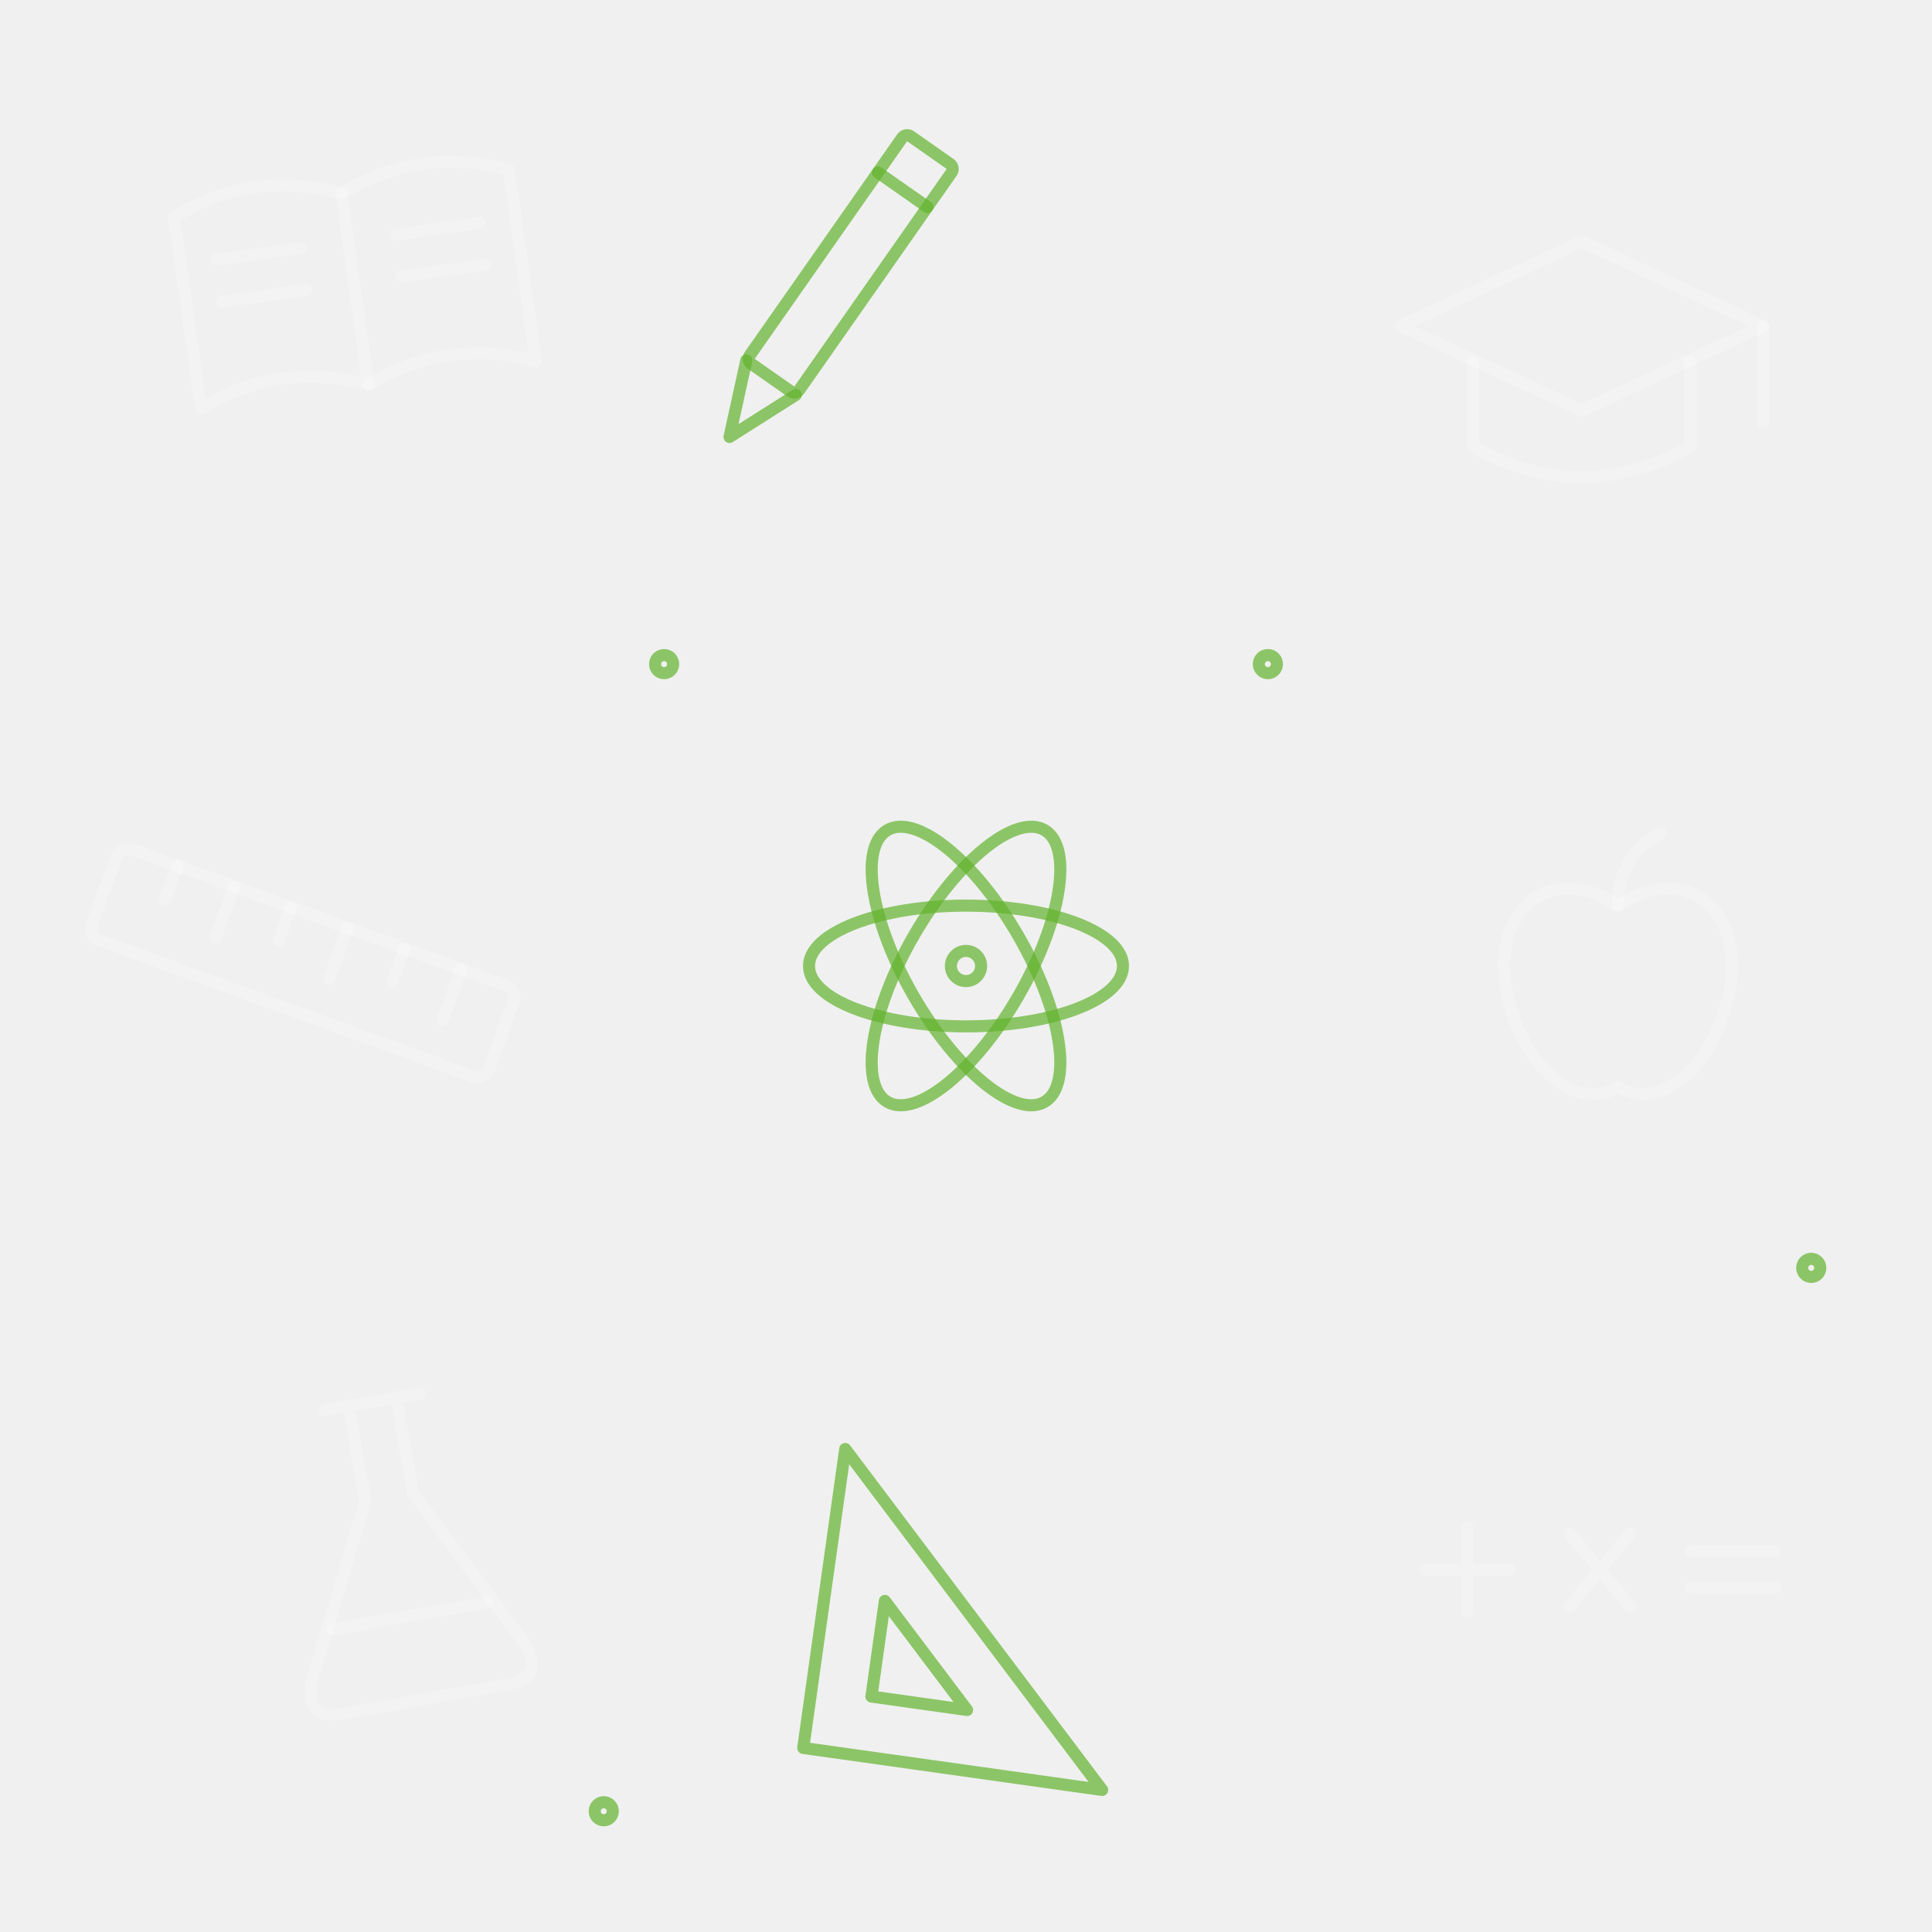
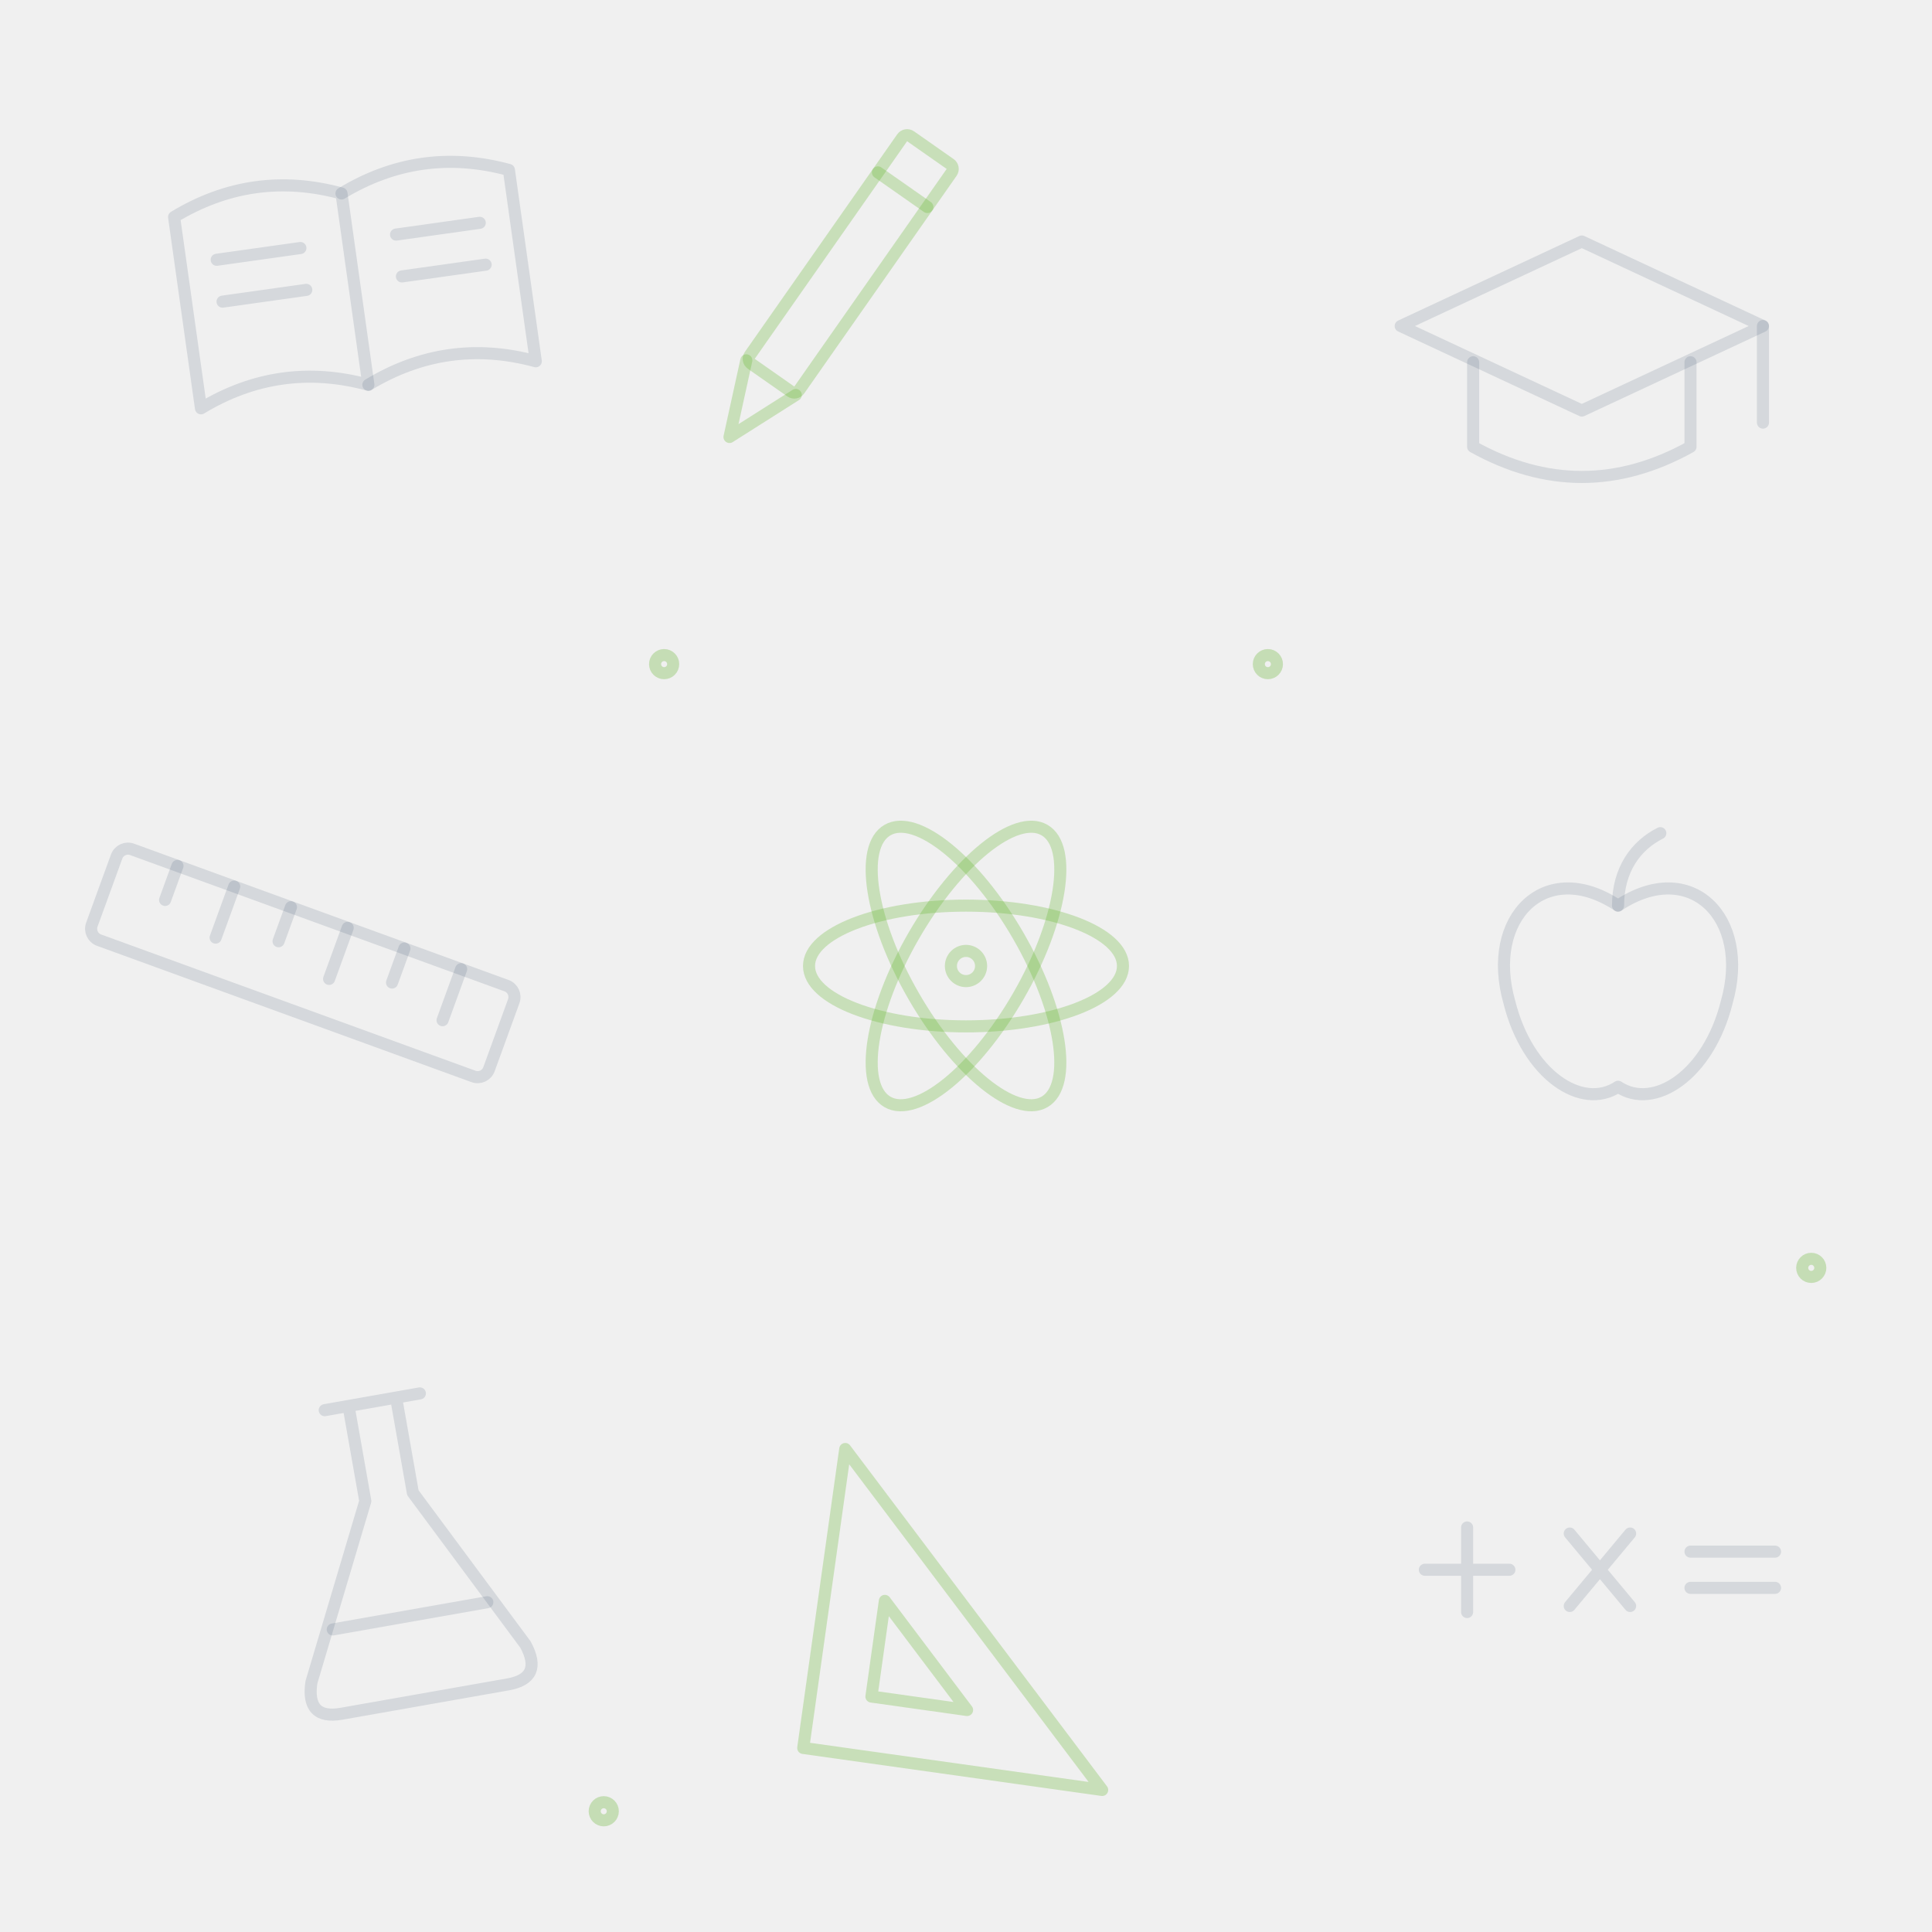
<svg xmlns="http://www.w3.org/2000/svg" width="320" height="320" viewBox="0 0 320 320">
  <g fill="none" stroke-linecap="round" stroke-linejoin="round" stroke-width="2">
-     <g stroke="#FFFFFF" stroke-opacity=".22" transform="translate(28 30) rotate(-8)">
+     <g stroke="#1F395A" stroke-opacity=".13" transform="translate(28 30) rotate(-8)">
      <path d="M0 6 Q14 0 28 6 V38 Q14 32 0 38 Z" />
      <path d="M28 6 Q42 0 56 6 V38 Q42 32 28 38" />
      <path d="M6 14h14M6 21h14M36 14h14M36 21h14" />
    </g>
-     <g stroke="#62B22D" stroke-opacity=".7" transform="translate(150 22) rotate(35)">
+     <g stroke="#62B22D" stroke-opacity=".28" transform="translate(150 22) rotate(35)">
      <rect x="0" y="0" width="10" height="46" rx="1" />
      <path d="M0 46 L5 58 L10 46" />
      <path d="M0 8h10" />
    </g>
-     <g stroke="#FFFFFF" stroke-opacity=".22" transform="translate(232 40)">
+     <g stroke="#1F395A" stroke-opacity=".13" transform="translate(232 40)">
      <path d="M0 14 L30 0 L60 14 L30 28 Z" />
      <path d="M12 20 V34 Q30 44 48 34 V20" />
      <path d="M60 14 V30" />
    </g>
-     <g stroke="#FFFFFF" stroke-opacity=".22" transform="translate(20 140) rotate(20)">
+     <g stroke="#1F395A" stroke-opacity=".13" transform="translate(20 140) rotate(20)">
      <rect x="0" y="0" width="70" height="16" rx="2" />
      <path d="M10 0v6M20 0v9M30 0v6M40 0v9M50 0v6M60 0v9" />
    </g>
-     <g stroke="#62B22D" stroke-opacity=".7" transform="translate(160 160)">
+     <g stroke="#62B22D" stroke-opacity=".28" transform="translate(160 160)">
      <ellipse cx="0" cy="0" rx="26" ry="10" />
      <ellipse cx="0" cy="0" rx="26" ry="10" transform="rotate(60)" />
      <ellipse cx="0" cy="0" rx="26" ry="10" transform="rotate(-60)" />
      <circle cx="0" cy="0" r="2.5" />
    </g>
-     <g stroke="#FFFFFF" stroke-opacity=".22" transform="translate(248 140)">
+     <g stroke="#1F395A" stroke-opacity=".13" transform="translate(248 140)">
      <path d="M20 10 C8 2 -2 12 2 26 C5 38 14 44 20 40 C26 44 35 38 38 26 C42 12 32 2 20 10 Z" />
      <path d="M20 10 C20 4 23 0 27 -2" />
    </g>
-     <g stroke="#FFFFFF" stroke-opacity=".22" transform="translate(40 236) rotate(-10)">
+     <g stroke="#1F395A" stroke-opacity=".13" transform="translate(40 236) rotate(-10)">
      <path d="M14 0 H30 M18 0 V16 L4 44 Q2 50 8 50 H36 Q42 50 40 44 L26 16 V0" />
      <path d="M9 36 H35" />
    </g>
-     <g stroke="#62B22D" stroke-opacity=".7" transform="translate(140 240) rotate(8)">
+     <g stroke="#62B22D" stroke-opacity=".28" transform="translate(140 240) rotate(8)">
      <path d="M0 50 L0 0 L50 50 Z" />
      <path d="M10 40 L10 24 L26 40 Z" />
    </g>
-     <g stroke="#FFFFFF" stroke-opacity=".22" transform="translate(236 250)">
+     <g stroke="#1F395A" stroke-opacity=".13" transform="translate(236 250)">
      <path d="M0 10 H14 M7 3 V17" />
      <path d="M24 4 L34 16 M34 4 L24 16" />
      <path d="M44 7 H58 M44 13 H58" />
    </g>
-     <g stroke="#62B22D" stroke-opacity=".7">
+     <g stroke="#62B22D" stroke-opacity=".3">
      <circle cx="110" cy="110" r="1.5" />
      <circle cx="300" cy="210" r="1.5" />
      <circle cx="100" cy="300" r="1.5" />
      <circle cx="210" cy="110" r="1.5" />
    </g>
  </g>
</svg>
